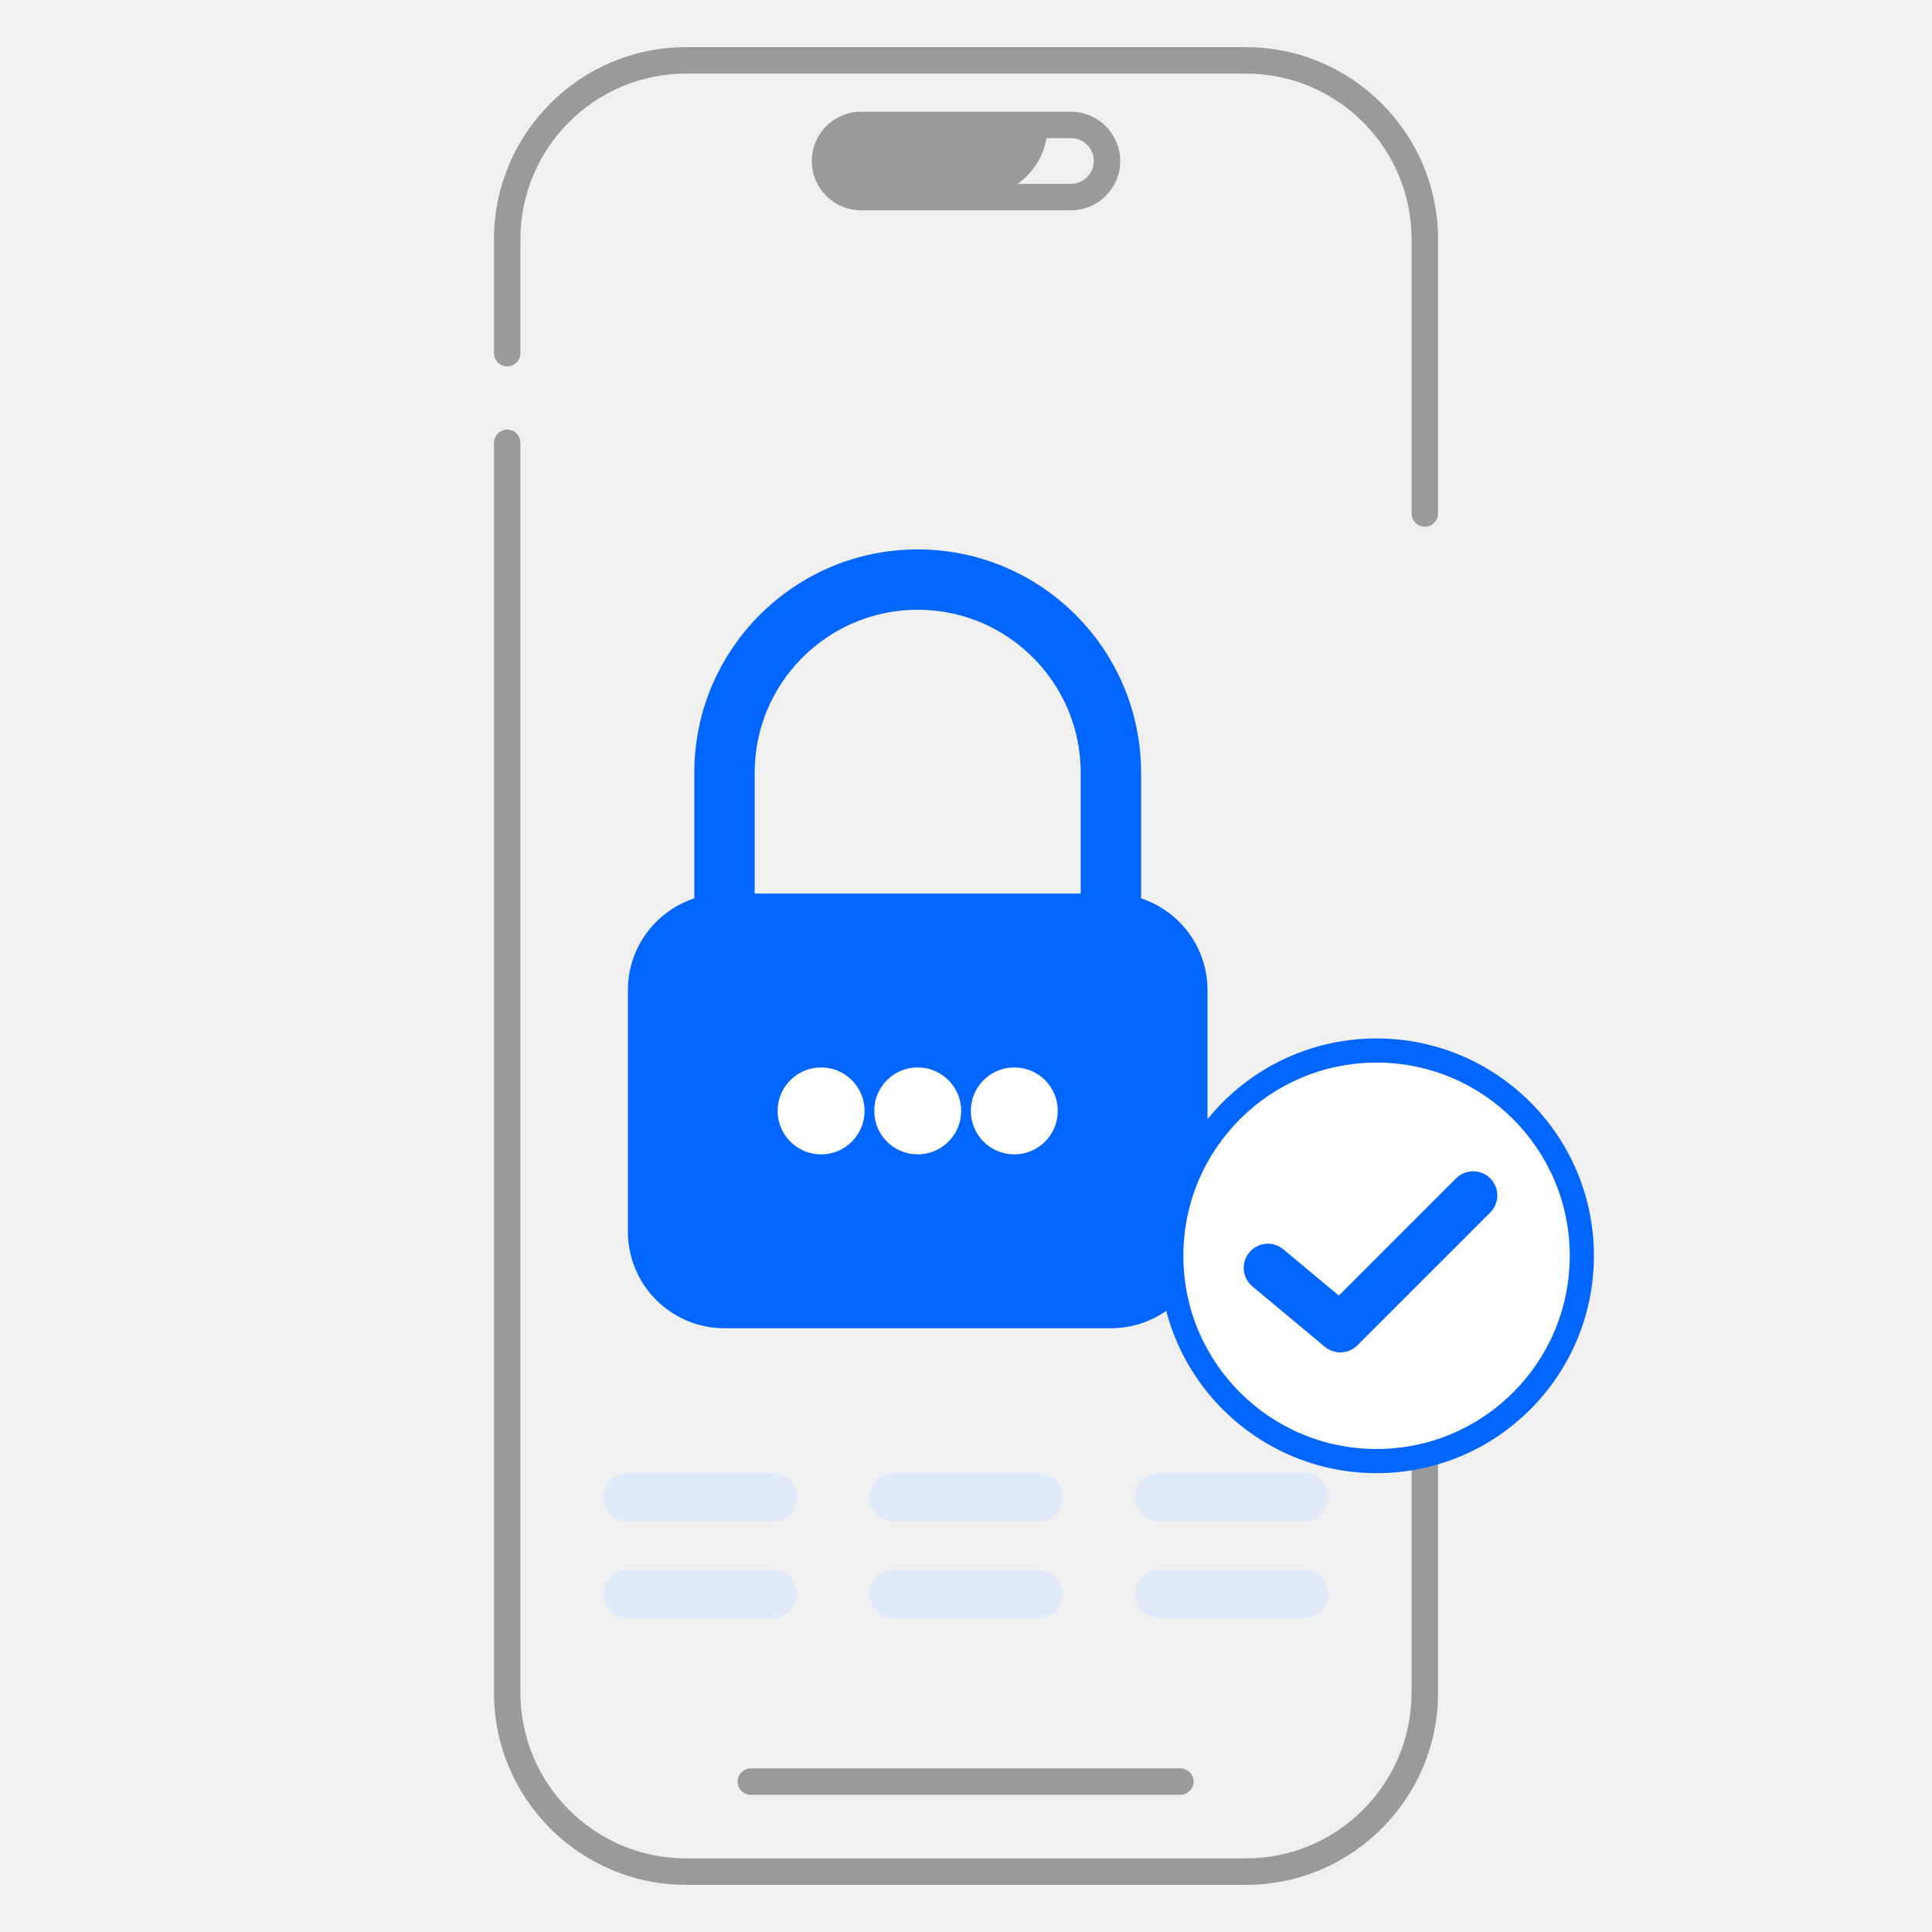
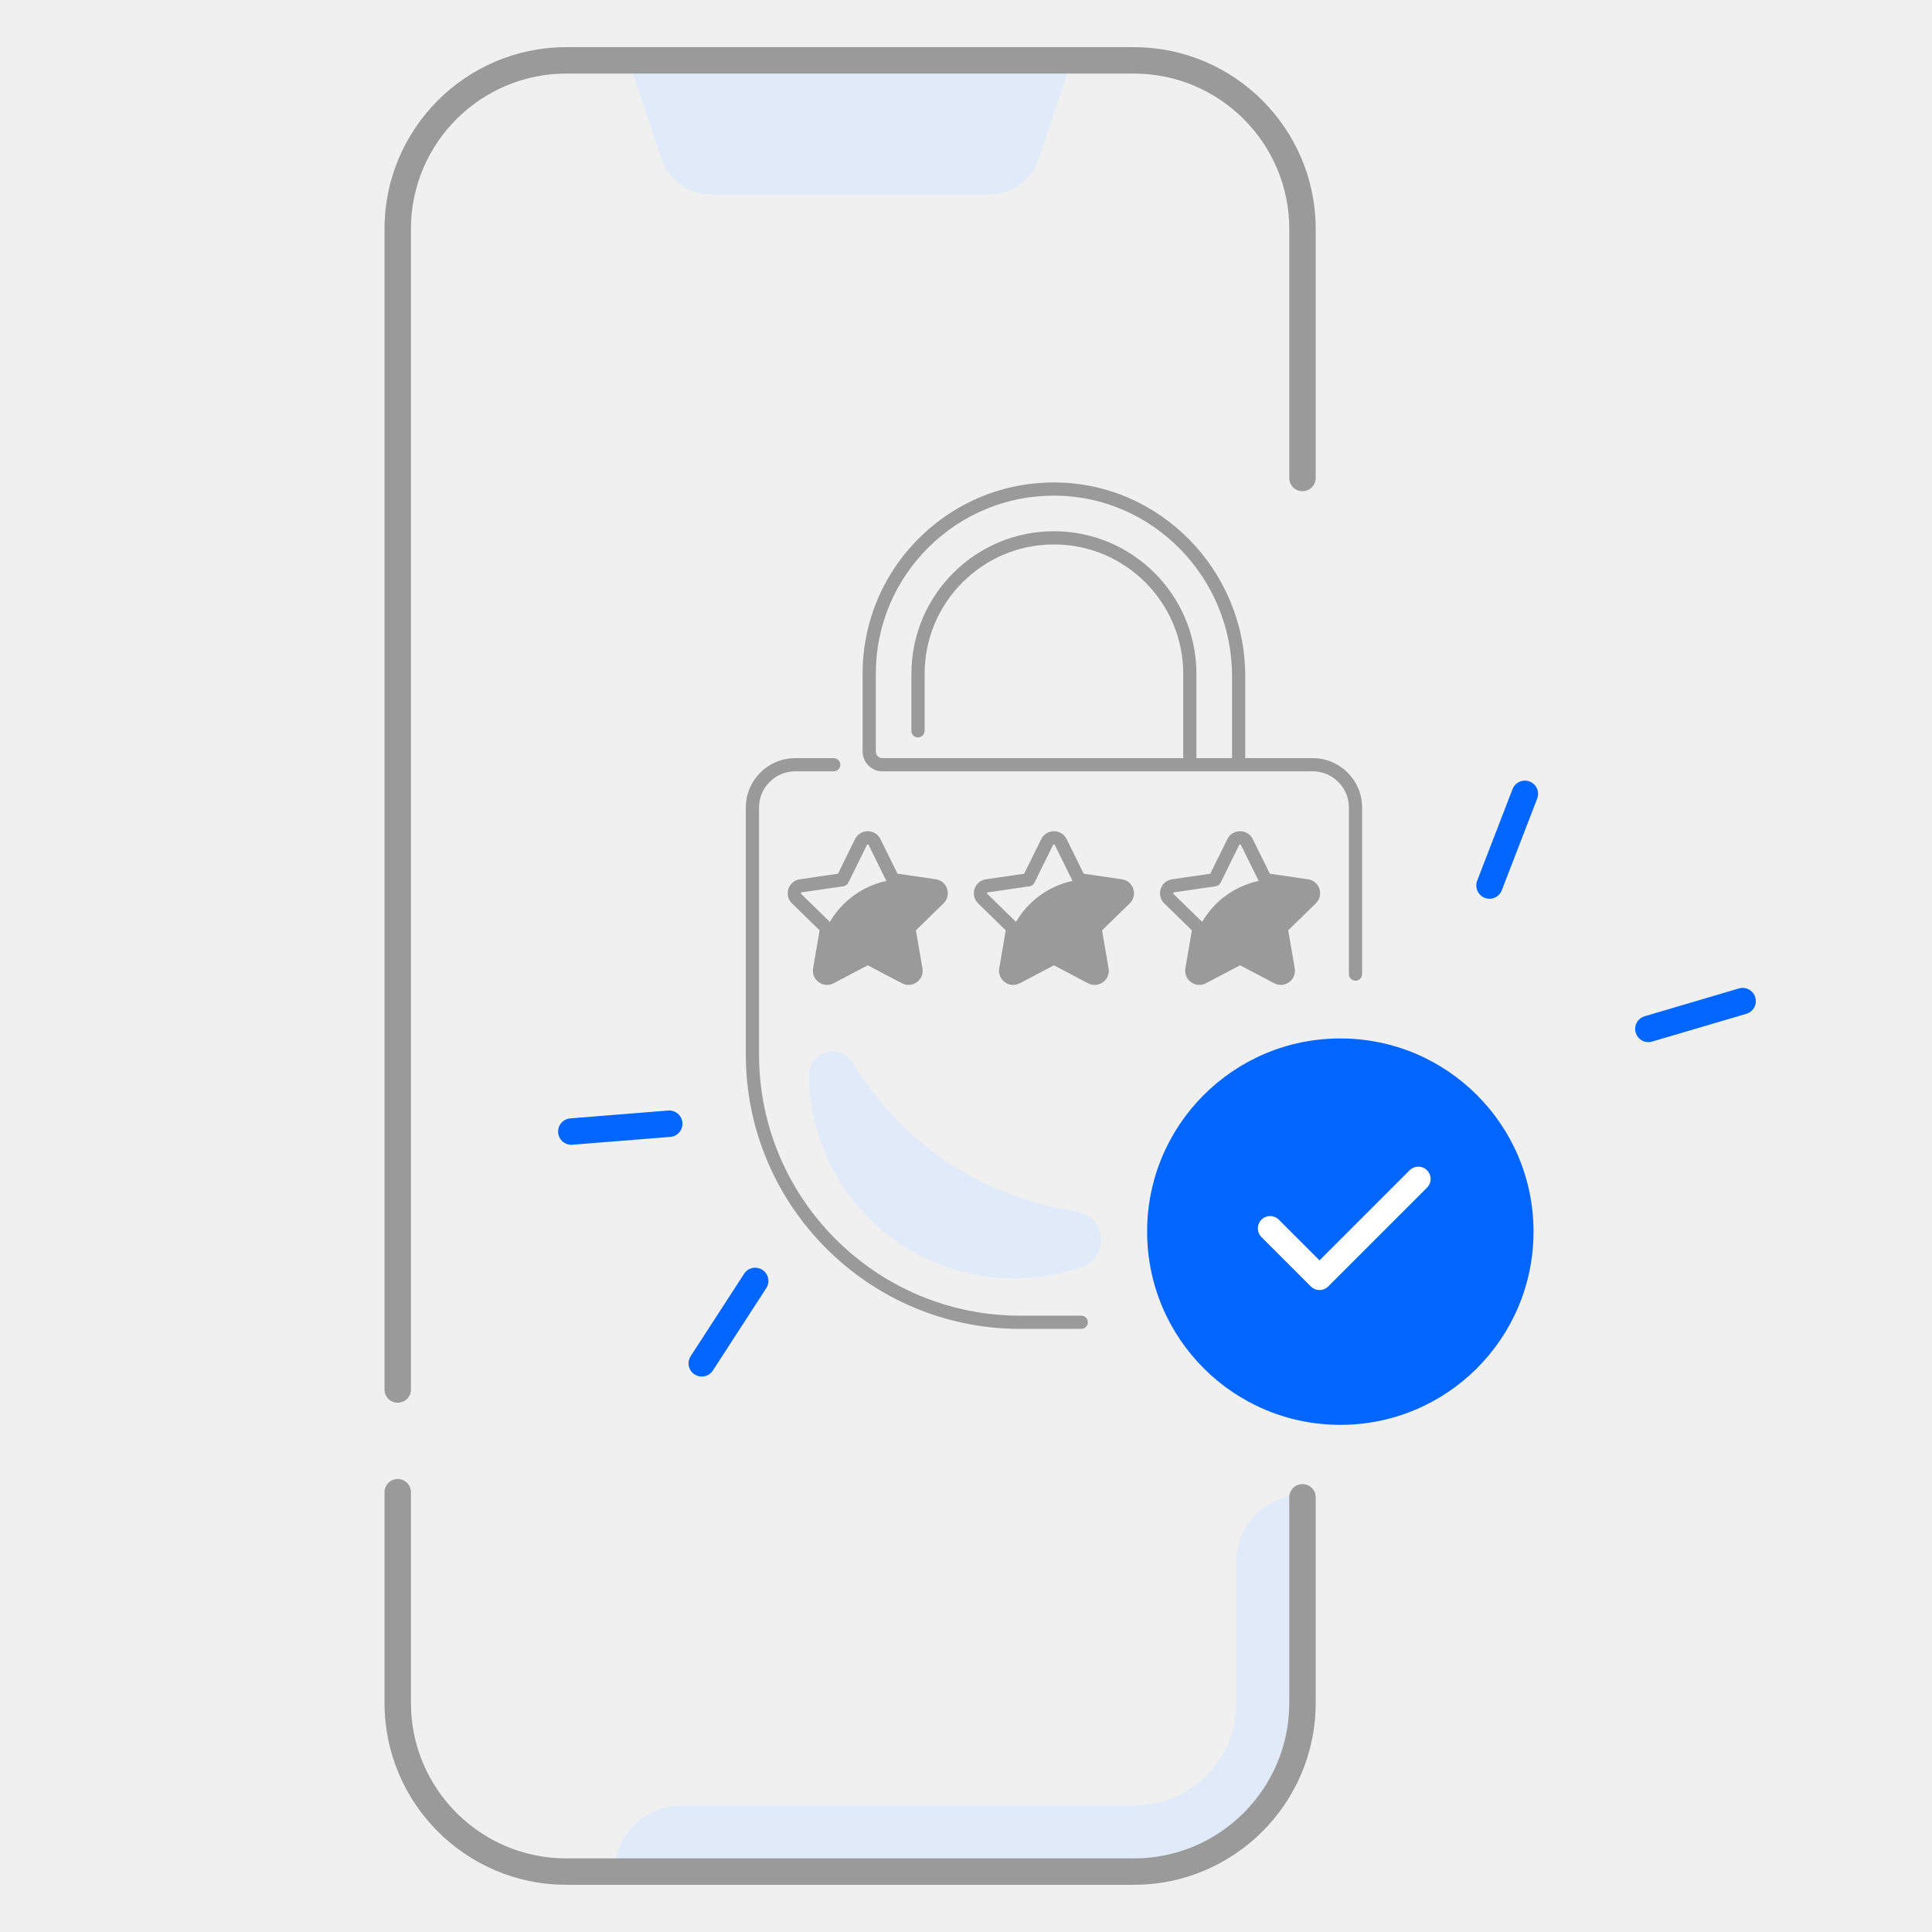
<svg xmlns="http://www.w3.org/2000/svg" width="80" height="80" viewBox="0 0 80 80" fill="none">
-   <path fill="#9A9A9A" d="M58.997 50.095a.547.547 0 0 0-.547.547v19.453a6.866 6.866 0 0 1-6.857 6.858H28.407a6.866 6.866 0 0 1-6.858-6.858v-51.76a.547.547 0 0 0-1.094 0v51.76c0 4.385 3.567 7.952 7.952 7.952h23.187c4.384 0 7.952-3.567 7.952-7.952V50.642a.55.55 0 0 0-.549-.547M51.594 1.953H28.407c-4.385 0-7.952 3.567-7.952 7.952v4.718a.547.547 0 0 0 1.094 0V9.905a6.866 6.866 0 0 1 6.858-6.858h23.187a6.866 6.866 0 0 1 6.858 6.858V21.26a.547.547 0 0 0 1.094 0V9.905c-.002-4.385-3.569-7.952-7.952-7.952" />
-   <path fill="#9A9A9A" d="M44.345 8.708c1.125 0 2.04-.915 2.04-2.04s-.915-2.041-2.04-2.041h-8.69c-1.126 0-2.041.916-2.041 2.04 0 1.126.915 2.041 2.04 2.041zm.947-2.04a.95.95 0 0 1-.947.946h-2.208a2.95 2.95 0 0 0 1.199-1.892h1.009a.946.946 0 0 1 .947.946M30.545 73.772c0 .302.245.547.547.547h17.817a.548.548 0 0 0 0-1.094H31.092a.547.547 0 0 0-.547.547" />
-   <path d="M30 38v-6a8 8 0 0 1 16 0v6" stroke="#0166FF" stroke-width="2.5" stroke-linecap="round" />
-   <rect x="26" y="37" width="24" height="18" rx="4" fill="#0166FF" />
-   <circle cx="34" cy="46" r="1.8" fill="white" />
-   <circle cx="38" cy="46" r="1.8" fill="white" />
-   <circle cx="42" cy="46" r="1.8" fill="white" />
-   <circle cx="57" cy="52" r="9" fill="#0166FF" />
-   <circle cx="57" cy="52" r="8" fill="white" />
-   <path d="M52.5 52.5l3 2.5 5.5-5.5" stroke="#0166FF" stroke-width="2" stroke-linecap="round" stroke-linejoin="round" />
-   <rect width="8" height="2" x="25" y="61" fill="#E1EAF8" rx="1" />
-   <rect width="8" height="2" x="36" y="61" fill="#E1EAF8" rx="1" />
-   <rect width="8" height="2" x="47" y="61" fill="#E1EAF8" rx="1" />
-   <rect width="8" height="2" x="25" y="65" fill="#E1EAF8" rx="1" />
-   <rect width="8" height="2" x="36" y="65" fill="#E1EAF8" rx="1" />
-   <rect width="8" height="2" x="47" y="65" fill="#E1EAF8" rx="1" />
+   <path d="M53.933 61.908C52.423 61.908 51.198 63.132 51.198 64.643V70.522C51.198 72.866 49.298 74.766 46.955 74.766H28.195C26.686 74.766 25.461 75.991 25.461 77.5H46.955C50.809 77.5 53.933 74.375 53.933 70.522V61.908Z" fill="#E1EAF8" />
+   <path d="M40.944 8.053H29.461C28.52 8.053 27.684 7.452 27.386 6.558L26.031 2.5H44.372L43.019 6.558C42.873 6.993 42.595 7.372 42.222 7.64C41.85 7.908 41.403 8.053 40.944 8.053Z" fill="#E1EAF8" />
+   <path d="M53.386 70.52V62C53.386 61.698 53.631 61.453 53.933 61.453C54.235 61.453 54.48 61.698 54.48 62V70.52C54.48 74.669 51.105 78.045 46.955 78.045H23.447C19.298 78.045 15.922 74.67 15.922 70.52V61.789C15.922 61.487 16.167 61.242 16.469 61.242C16.77 61.242 17.016 61.487 17.016 61.789V70.52C17.016 74.066 19.9 76.952 23.447 76.952H46.955C50.5 76.952 53.386 74.067 53.386 70.52Z" fill="#9A9A9A" />
+   <path d="M16.469 58.084C16.77 58.084 17.016 57.839 17.016 57.538V9.478C17.016 5.931 19.902 3.047 23.447 3.047H46.955C50.502 3.047 53.386 5.933 53.386 9.478V19.794C53.386 20.095 53.631 20.341 53.933 20.341C54.234 20.341 54.48 20.095 54.48 19.794V9.478C54.48 5.328 51.103 1.953 46.955 1.953H23.447C19.297 1.953 15.922 5.33 15.922 9.478V57.538C15.922 57.839 16.167 58.084 16.469 58.084Z" fill="#9A9A9A" />
+   <path d="M28.014 46.988C27.94 47.037 27.851 47.07 27.756 47.076L23.7 47.401C23.556 47.413 23.413 47.366 23.302 47.273C23.192 47.178 23.123 47.045 23.111 46.9C23.087 46.599 23.312 46.336 23.612 46.31L27.668 45.985C27.969 45.962 28.233 46.186 28.258 46.487C28.266 46.584 28.247 46.682 28.204 46.77C28.162 46.858 28.096 46.934 28.014 46.988ZM29.361 56.909C29.185 57.026 28.949 57.035 28.761 56.912C28.507 56.748 28.435 56.41 28.6 56.156L30.813 52.743C30.977 52.489 31.315 52.417 31.569 52.582C31.822 52.746 31.895 53.084 31.73 53.338L29.517 56.752C29.475 56.816 29.422 56.869 29.361 56.909Z" fill="#0166FF" />
+   <path d="M35.303 44C34.783 43.162 33.491 43.537 33.5 44.523C33.522 46.669 34.351 48.809 35.989 50.447C38.371 52.828 41.816 53.501 44.798 52.465C45.949 52.065 45.821 50.389 44.62 50.186C40.634 49.512 37.485 47.511 35.303 44Z" fill="#E1EAF8" />
+   <path d="M36.539 31.939H54.356C55.183 31.939 55.855 32.611 55.855 33.438V40.336C55.855 40.487 55.977 40.61 56.128 40.61C56.279 40.61 56.402 40.487 56.402 40.336V33.438C56.402 32.31 55.484 31.392 54.356 31.392H51.562V27.996C51.562 23.616 48.044 20.018 43.719 19.977C41.59 19.958 39.584 20.771 38.069 22.272C36.553 23.773 35.719 25.771 35.719 27.899V31.12C35.719 31.571 36.087 31.939 36.539 31.939ZM36.266 27.898C36.266 25.918 37.043 24.057 38.454 22.66C39.847 21.281 41.687 20.523 43.64 20.523H43.713C47.74 20.562 51.016 23.914 51.016 27.995V31.392H49.541V27.898C49.541 24.644 46.895 21.997 43.641 21.997C40.387 21.997 37.74 24.644 37.74 27.898V30.263C37.74 30.414 37.862 30.536 38.013 30.536C38.164 30.536 38.287 30.414 38.287 30.263V27.898C38.287 24.946 40.688 22.544 43.641 22.544C46.593 22.544 48.995 24.946 48.995 27.898V31.392H36.539C36.388 31.392 36.266 31.27 36.266 31.119V27.898Z" fill="#9A9A9A" />
+   <path d="M42.241 54.479H44.773C44.924 54.479 45.047 54.602 45.046 54.754C45.046 54.904 44.923 55.026 44.773 55.026H42.241C35.978 55.026 30.883 49.931 30.883 43.668V33.438C30.883 32.31 31.8 31.393 32.928 31.393H34.524C34.675 31.393 34.798 31.515 34.798 31.666C34.798 31.817 34.675 31.939 34.524 31.939H32.928C32.102 31.939 31.43 32.611 31.43 33.438V43.668C31.43 49.629 36.28 54.479 42.241 54.479Z" fill="#9A9A9A" />
+   <rect x="47.5" y="43" width="16" height="16" rx="8" fill="#0166FF" />
+   <path d="M52.594 50.864L54.639 52.909L58.73 48.818" stroke="white" stroke-width="1.018" stroke-linecap="round" stroke-linejoin="round" />
+   <path d="M46.928 36.808C46.894 36.704 46.832 36.611 46.749 36.54C46.665 36.47 46.563 36.424 46.455 36.409L44.874 36.179L44.167 34.746C44.067 34.544 43.866 34.419 43.641 34.419C43.416 34.419 43.215 34.544 43.115 34.746L42.408 36.179L40.827 36.409C40.718 36.424 40.617 36.469 40.533 36.54C40.449 36.61 40.387 36.703 40.354 36.807C40.32 36.911 40.316 37.023 40.342 37.129C40.368 37.235 40.424 37.332 40.503 37.408L41.646 38.523L41.376 40.098C41.338 40.319 41.428 40.539 41.609 40.671C41.697 40.736 41.802 40.774 41.911 40.782C42.02 40.79 42.129 40.767 42.226 40.716L43.64 39.972L45.054 40.716C45.141 40.761 45.235 40.784 45.328 40.784C45.449 40.784 45.569 40.745 45.671 40.671C45.76 40.607 45.829 40.519 45.87 40.418C45.912 40.316 45.923 40.206 45.904 40.098L45.634 38.523L46.778 37.409C46.857 37.333 46.913 37.236 46.939 37.13C46.966 37.023 46.962 36.912 46.928 36.808ZM40.885 37.016C40.88 37.012 40.867 36.999 40.874 36.977C40.882 36.953 40.9 36.951 40.906 36.95L42.629 36.699C42.718 36.686 42.796 36.63 42.835 36.549L43.606 34.987C43.609 34.981 43.617 34.966 43.641 34.966C43.665 34.966 43.673 34.981 43.676 34.987L44.411 36.477C43.413 36.69 42.571 37.317 42.071 38.172L40.885 37.016ZM33.119 36.409C33.011 36.424 32.909 36.469 32.825 36.54C32.742 36.61 32.68 36.703 32.646 36.807C32.612 36.911 32.608 37.023 32.634 37.129C32.66 37.235 32.716 37.332 32.795 37.408L33.938 38.523L33.668 40.097C33.63 40.318 33.72 40.538 33.901 40.67C33.989 40.735 34.094 40.773 34.203 40.781C34.312 40.789 34.422 40.766 34.518 40.715L35.932 39.971L37.346 40.715C37.433 40.76 37.526 40.783 37.62 40.783C37.741 40.783 37.861 40.745 37.964 40.67C38.052 40.606 38.121 40.519 38.163 40.417C38.204 40.316 38.215 40.205 38.196 40.097L37.926 38.522L39.07 37.407C39.231 37.25 39.288 37.02 39.218 36.806C39.149 36.592 38.967 36.44 38.746 36.407L37.164 36.177L36.457 34.745C36.358 34.543 36.157 34.418 35.931 34.418C35.706 34.418 35.506 34.543 35.406 34.745L34.699 36.177L33.119 36.409ZM35.127 36.55L35.897 34.988C35.9 34.982 35.908 34.966 35.932 34.966C35.956 34.966 35.964 34.982 35.967 34.988L36.703 36.477C35.705 36.691 34.862 37.318 34.362 38.173L33.176 37.016C33.171 37.012 33.159 36.999 33.166 36.977C33.174 36.953 33.191 36.951 33.197 36.95L34.921 36.699C35.01 36.687 35.087 36.63 35.127 36.55ZM54.635 36.808C54.602 36.704 54.54 36.611 54.456 36.54C54.373 36.47 54.271 36.424 54.163 36.409L52.581 36.179L51.874 34.746C51.775 34.544 51.574 34.419 51.349 34.419C51.124 34.419 50.923 34.544 50.823 34.746L50.116 36.179L48.535 36.409C48.426 36.424 48.325 36.469 48.241 36.54C48.157 36.61 48.095 36.703 48.062 36.807C48.028 36.911 48.024 37.023 48.05 37.129C48.076 37.235 48.132 37.332 48.21 37.408L49.354 38.523L49.084 40.097C49.046 40.318 49.135 40.538 49.317 40.67C49.405 40.735 49.51 40.773 49.619 40.781C49.728 40.789 49.837 40.766 49.934 40.715L51.348 39.971L52.762 40.715C52.849 40.76 52.942 40.783 53.035 40.783C53.157 40.783 53.277 40.745 53.379 40.67C53.468 40.606 53.537 40.519 53.578 40.417C53.619 40.316 53.631 40.205 53.612 40.097L53.342 38.522L54.485 37.407C54.565 37.332 54.621 37.235 54.647 37.129C54.674 37.023 54.67 36.912 54.635 36.808ZM48.592 37.016C48.588 37.012 48.575 36.999 48.582 36.977C48.59 36.953 48.607 36.951 48.614 36.95L50.337 36.699C50.426 36.686 50.503 36.63 50.543 36.549L51.313 34.987C51.317 34.981 51.325 34.966 51.349 34.966C51.373 34.966 51.381 34.981 51.384 34.987L52.119 36.477C51.121 36.69 50.278 37.317 49.778 38.172L48.592 37.016Z" fill="#9A9A9A" />
+   <path d="M67.731 42.761C67.776 42.91 67.878 43.026 68.005 43.092C68.125 43.154 68.27 43.172 68.412 43.129L72.314 41.979C72.604 41.893 72.769 41.59 72.683 41.299C72.597 41.009 72.293 40.845 72.004 40.929L68.101 42.081C68.032 42.102 67.968 42.135 67.912 42.18C67.856 42.226 67.81 42.281 67.775 42.344C67.741 42.408 67.719 42.477 67.712 42.548C67.704 42.62 67.711 42.692 67.731 42.761Z" fill="#0166FF" />
+   <path d="M61.166 36.471C61.066 36.734 61.182 37.028 61.426 37.154C61.444 37.163 61.462 37.172 61.48 37.178C61.616 37.23 61.766 37.226 61.899 37.167C62.031 37.108 62.135 36.999 62.187 36.864L63.652 33.068C63.761 32.786 63.62 32.469 63.338 32.361C63.056 32.253 62.74 32.394 62.631 32.675L61.166 36.471Z" fill="#0166FF" />
</svg>
